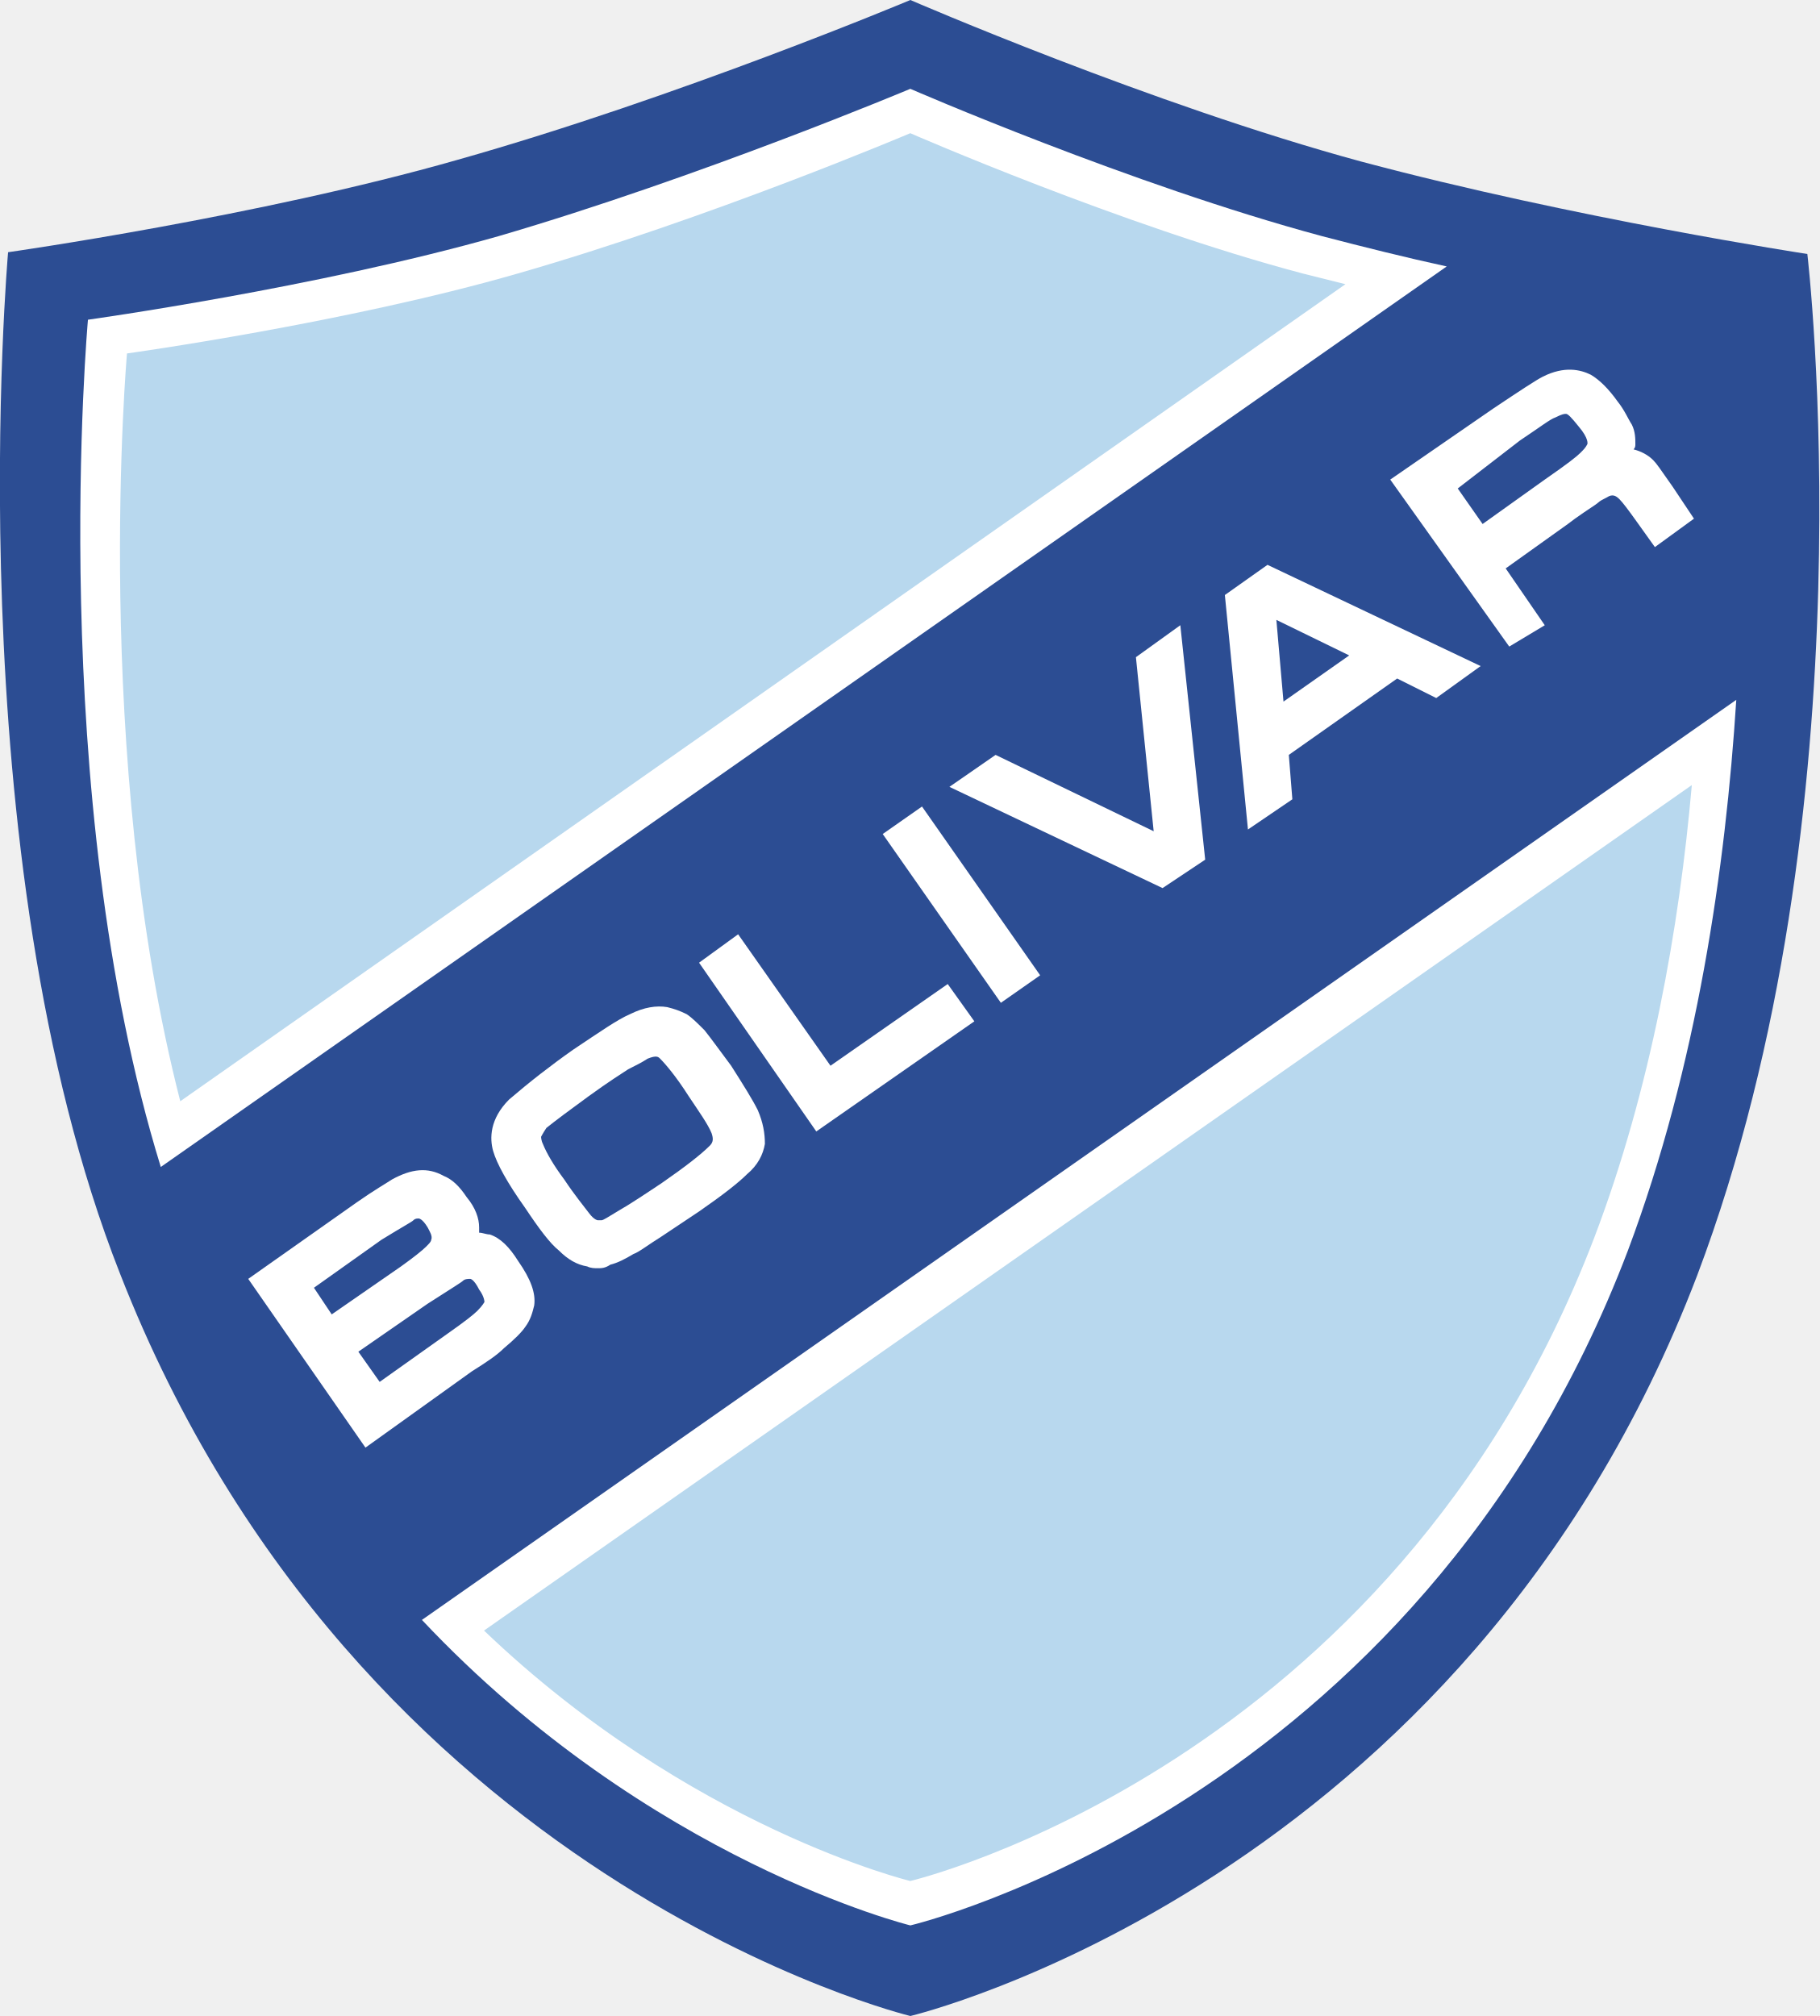
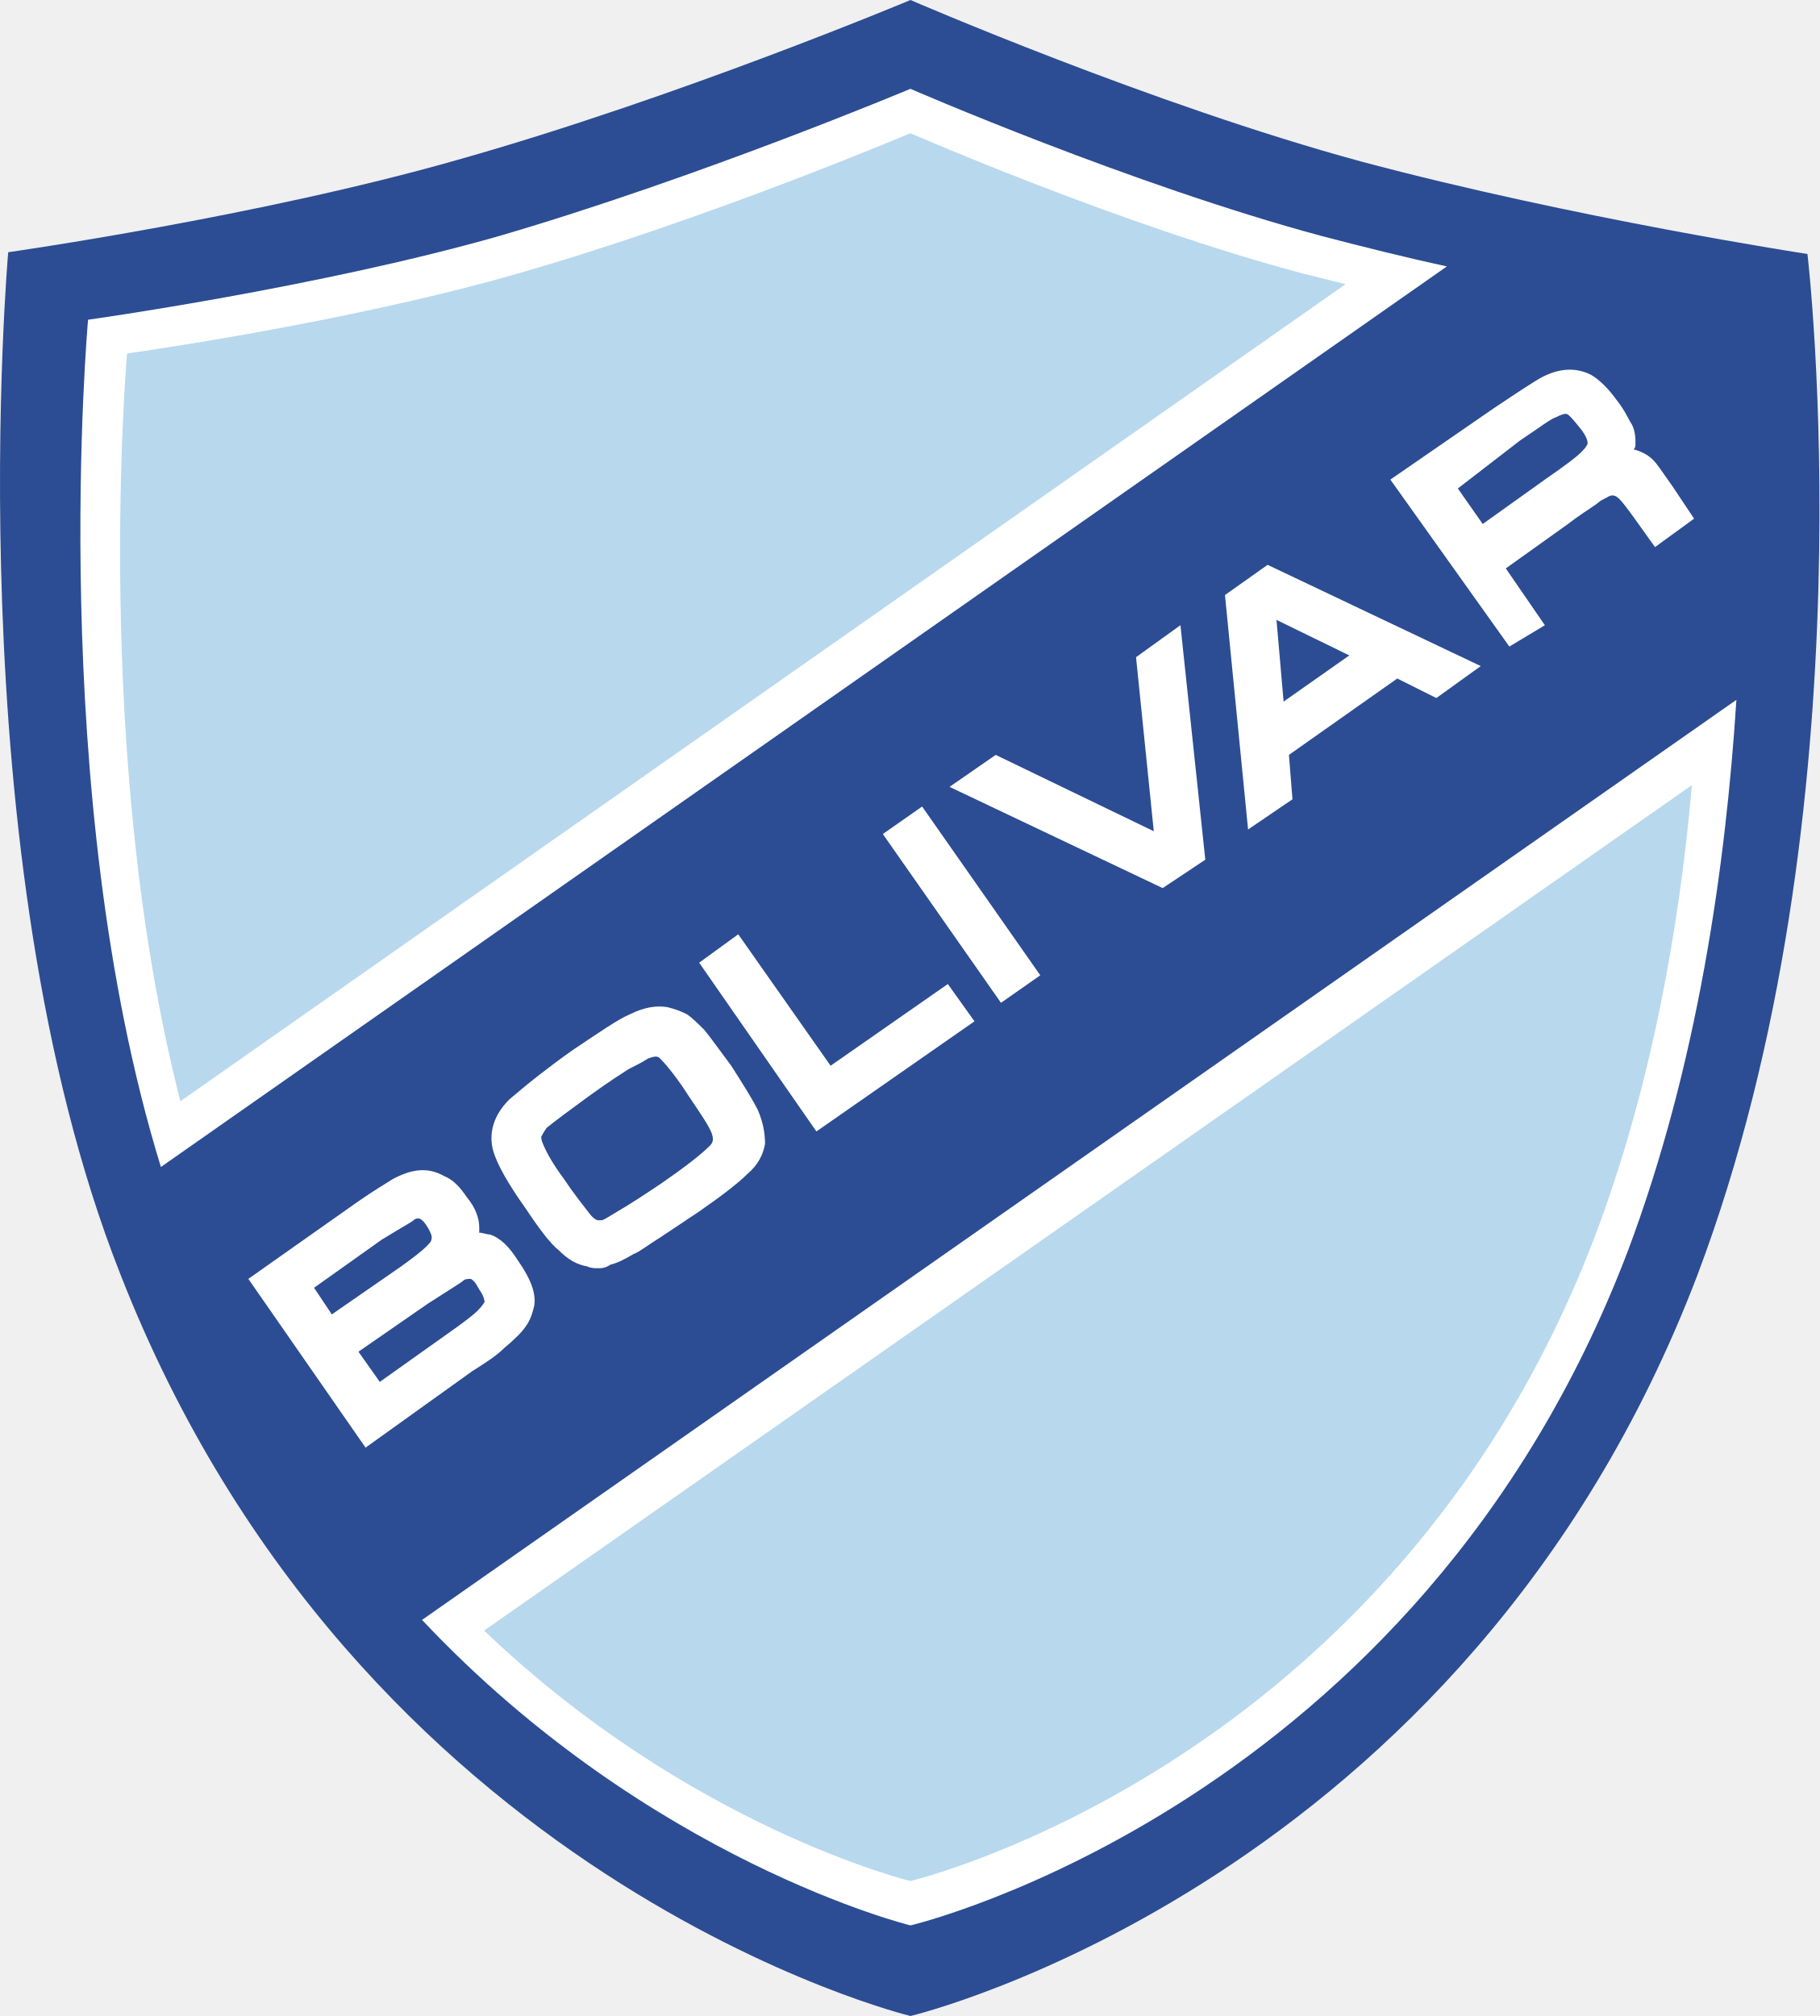
- <svg xmlns="http://www.w3.org/2000/svg" viewBox="6.751 0 113.904 140" height="332" width="299.643" version="1.1" id="svg19">
-   <defs id="defs19" />
-   <g id="g19" transform="translate(-6.23262)">
-     <path fill="#2c4d93" d="m 7.32,17.515 c 0,0 17.391,-2.467 31.206,-6.414 C 53.821,6.784 69.98,0 69.98,0 c 0,0 16.775,7.278 31.33,11.225 14.802,3.947 30.961,6.414 30.961,6.414 0,0 4.564,38.608 -7.648,70.925 C 108.464,130.872 69.98,140 69.98,140 69.98,140 31.619,130.749 15.09,88.44 3.619,59.33 7.32,17.515 7.32,17.515" clip-rule="evenodd" fill-rule="evenodd" id="path1" />
-     <path fill="#ffffff" d="M 107.227,18.503 C 104.39,17.886 101.43,17.146 98.593,16.406 85.272,12.829 69.976,6.168 69.976,6.168 c 0,0 -14.678,6.167 -28.616,10.238 -12.582,3.577 -28.494,5.797 -28.494,5.797 0,0 -2.96,32.81 5.058,58.837 z" clip-rule="evenodd" fill-rule="evenodd" id="path2" />
-     <path fill="#ffffff" d="m 36.059,112.494 c 15.788,16.775 33.92,21.215 33.92,21.215 0,0 35.154,-8.264 49.833,-46.872 4.81,-12.828 6.784,-26.643 7.524,-38.237 z" clip-rule="evenodd" fill-rule="evenodd" id="path3" />
-     <path fill="#b8d8ee" d="m 100.194,19.735 -2.96,-0.74 C 84.652,15.665 69.974,9.25 69.974,9.25 c 0,0 -13.939,5.92 -27.26,9.744 -11.965,3.454 -27.137,5.551 -27.137,5.551 0,0 -2.467,27.877 3.7,51.93 z" clip-rule="evenodd" fill-rule="evenodd" id="path4" />
-     <path fill="#b8d8ee" d="m 40.371,113.233 c 14.308,13.692 29.604,17.392 29.604,17.392 0,0 33.427,-7.894 47.489,-44.652 3.947,-10.361 5.92,-21.586 6.784,-31.453 z" clip-rule="evenodd" fill-rule="evenodd" id="path5" />
-     <path fill="#ffffff" d="m 32.385,99.297 -7.155,-10.238 6.784,-4.81 c 1.233,-0.864 2.096,-1.357 2.343,-1.604 0.987,-0.617 1.974,-0.74 2.837,-0.247 0.494,0.247 0.864,0.617 1.234,1.234 0.493,0.616 0.74,1.233 0.74,1.727 0,0.493 -0.124,0.986 -0.494,1.48 0.74,-0.37 1.234,-0.37 1.85,-0.247 0.494,0.247 1.11,0.74 1.604,1.48 0.74,0.987 0.987,1.85 0.864,2.467 -0.124,0.37 -0.247,0.74 -0.494,1.11 -0.247,0.37 -0.74,0.74 -1.357,1.234 -0.493,0.493 -1.233,0.987 -2.097,1.603 z m -2.714,-6.784 5.427,-3.824 c 0.864,-0.617 1.48,-1.11 1.85,-1.357 0.37,-0.247 0.494,-0.493 0.617,-0.74 0.247,-0.493 0.124,-1.11 -0.37,-1.727 -0.493,-0.617 -0.863,-0.987 -1.233,-0.987 -0.247,0 -0.494,0 -0.864,0.247 q -0.369,0.185 -2.22,1.48 l -5.427,3.824 z m 3.207,4.564 5.427,-3.824 c 1.11,-0.74 1.85,-1.357 2.22,-1.727 0.37,-0.37 0.617,-0.74 0.74,-0.987 0.124,-0.37 -0.123,-0.987 -0.493,-1.603 -0.493,-0.74 -0.986,-1.11 -1.356,-1.11 -0.37,0 -0.617,0.123 -0.864,0.246 -0.247,0.123 -1.11,0.74 -2.59,1.727 l -5.428,3.824 z" id="path6" />
-     <path fill="#ffffff" d="m 32.137,100.529 -8.14,-11.718 7.523,-5.304 c 1.234,-0.864 2.097,-1.357 2.467,-1.604 1.357,-0.74 2.467,-0.863 3.577,-0.246 0.617,0.246 1.11,0.74 1.604,1.48 0.617,0.74 0.863,1.48 0.863,2.097 v 0.37 c 0.247,0 0.494,0.123 0.74,0.123 0.74,0.247 1.357,0.864 1.974,1.85 0.863,1.234 1.233,2.22 1.11,3.084 -0.123,0.493 -0.247,0.987 -0.617,1.48 q -0.37,0.555 -1.48,1.48 c -0.493,0.494 -1.233,0.987 -2.22,1.604 z m -0.493,-6.661 1.48,2.097 4.687,-3.33 c 1.234,-0.864 1.85,-1.357 2.097,-1.604 0.37,-0.37 0.493,-0.617 0.493,-0.617 0,0 0,-0.37 -0.37,-0.863 -0.37,-0.74 -0.616,-0.74 -0.616,-0.74 -0.124,0 -0.37,0 -0.494,0.123 -0.123,0.124 -0.74,0.493 -2.467,1.604 z m -3.084,-4.44 1.234,1.85 4.81,-3.33 c 0.864,-0.617 1.48,-1.11 1.727,-1.357 0.247,-0.247 0.37,-0.37 0.37,-0.494 0.123,-0.247 -0.123,-0.617 -0.247,-0.863 -0.37,-0.617 -0.617,-0.617 -0.617,-0.617 -0.123,0 -0.246,0 -0.37,0.123 -0.123,0.124 -0.616,0.37 -2.22,1.357 z m 13.075,-0.617 c 0.493,0.74 0.617,1.48 0.493,2.097 0.124,-0.124 0.124,-0.247 0.124,-0.494 0.123,-0.246 0,-0.74 -0.617,-1.603 M 40.4,87.454 c 0.247,0.123 0.494,0.37 0.74,0.617 -0.37,-0.37 -0.616,-0.617 -0.74,-0.617 m -3.823,-4.44 c 0.493,0.123 0.863,0.493 1.233,1.11 -0.37,-0.494 -0.617,-0.864 -0.987,-0.987 -0.123,0 -0.123,0 -0.246,-0.124" id="path7" />
-     <path fill="#ffffff" d="m 47.05,73.64 c 1.727,-1.234 3.084,-1.974 3.824,-2.344 0.74,-0.37 1.48,-0.493 1.974,-0.493 0.37,0 0.74,0.246 0.986,0.37 0.247,0.246 0.617,0.493 1.11,0.987 0.494,0.616 1.11,1.356 1.85,2.343 q 1.296,1.85 1.851,2.96 0.555,1.11 0.37,1.85 a 3.6,3.6 0 0 1 -0.987,1.728 c -0.617,0.616 -1.727,1.48 -3.207,2.466 -0.74,0.494 -1.603,1.11 -2.59,1.727 -0.987,0.617 -1.604,0.987 -1.85,1.234 -0.494,0.247 -0.987,0.493 -1.357,0.617 q -0.555,0.184 -1.11,0 c -0.494,-0.124 -0.987,-0.37 -1.604,-0.864 -0.493,-0.493 -1.233,-1.48 -2.22,-2.837 -1.11,-1.603 -1.85,-2.837 -2.097,-3.7 -0.247,-0.987 0,-1.85 0.863,-2.714 0.617,-0.74 2.097,-1.85 4.194,-3.33 m 0.124,1.85 c -1.48,0.987 -2.467,1.727 -3.084,2.344 -0.37,0.37 -0.494,0.616 -0.617,0.863 -0.123,0.247 0,0.617 0.123,0.987 0.247,0.617 0.864,1.48 1.604,2.59 0.74,1.11 1.357,1.974 1.85,2.467 q 0.555,0.74 1.11,0.74 c 0.247,0 0.494,0 0.74,-0.123 l 1.234,-0.617 c 0.863,-0.493 1.974,-1.234 3.084,-1.974 1.603,-1.11 2.837,-2.096 3.453,-2.713 0.494,-0.494 0.617,-1.11 0.37,-1.727 -0.37,-0.74 -0.863,-1.604 -1.603,-2.714 -0.987,-1.356 -1.604,-2.22 -2.097,-2.713 -0.493,-0.494 -1.11,-0.494 -1.85,-0.247 -0.494,0.247 -0.864,0.493 -1.357,0.863 -0.617,0.247 -1.603,0.987 -2.96,1.974" id="path8" />
-     <path fill="#ffffff" d="m 48.282,88.071 c -0.247,0 -0.493,0 -0.74,-0.123 -0.74,-0.124 -1.357,-0.494 -1.974,-1.11 -0.616,-0.494 -1.357,-1.48 -2.343,-2.96 -1.234,-1.728 -1.974,-3.084 -2.22,-3.948 -0.246,-0.864 -0.247,-2.22 1.11,-3.577 a 59,59 0 0 1 4.44,-3.454 c 1.85,-1.233 3.084,-2.097 3.947,-2.467 0.987,-0.493 1.85,-0.616 2.59,-0.493 0.494,0.123 0.864,0.247 1.357,0.493 0.37,0.247 0.74,0.617 1.234,1.11 0.493,0.617 1.11,1.48 1.85,2.468 0.863,1.356 1.48,2.343 1.85,3.083 0.37,0.864 0.494,1.604 0.494,2.344 -0.124,0.74 -0.494,1.48 -1.234,2.097 q -0.925,0.924 -3.33,2.59 l -2.59,1.727 c -0.987,0.617 -1.604,1.11 -1.974,1.233 -0.617,0.37 -1.11,0.617 -1.604,0.74 -0.37,0.247 -0.616,0.247 -0.863,0.247 m -1.604,-2.467 0.494,0.494 z m 0.987,-9.498 q -2.035,1.48 -2.96,2.22 c -0.247,0.37 -0.37,0.617 -0.37,0.617 0,0 0,0.247 0.123,0.494 0.247,0.617 0.74,1.48 1.48,2.467 0.74,1.11 1.357,1.85 1.727,2.343 0.37,0.494 0.617,0.494 0.617,0.494 h 0.247 c 0.123,0 0.493,-0.247 1.11,-0.617 0.863,-0.493 1.973,-1.233 3.083,-1.974 q 2.406,-1.665 3.33,-2.59 c 0.248,-0.247 0.248,-0.493 0.124,-0.863 -0.247,-0.617 -0.863,-1.48 -1.603,-2.59 -0.864,-1.357 -1.604,-2.22 -1.974,-2.59 -0.123,-0.124 -0.247,-0.248 -0.863,0 -0.37,0.246 -0.864,0.493 -1.357,0.74 -0.37,0.246 -1.357,0.863 -2.714,1.85 m -4.934,2.344 c -0.123,0.37 -0.123,0.74 0,0.987 0,0.123 0.124,0.246 0.124,0.493 -0.247,-0.493 -0.247,-0.987 -0.124,-1.48 q 0,0.184 0,0 m 15.295,-0.123 q 0.186,0.74 0,1.48 c 0.124,-0.124 0.124,-0.37 0.124,-0.37 0,-0.37 0,-0.74 -0.124,-1.11" id="path9" />
-     <path fill="#ffffff" d="m 69.254,58.096 1.357,-0.987 7.154,10.238 -1.234,0.987 z" id="path10" />
-     <path fill="#ffffff" d="m 70.787,56.008 -2.728,1.91 8.205,11.721 2.729,-1.91 z" id="path11" />
-     <path fill="#ffffff" d="m 56.54,67.102 1.356,-0.987 6.29,9.128 8.142,-5.674 0.863,1.233 -9.498,6.661 z" id="path12" />
-     <path fill="#ffffff" d="m 63.446,78.573 -8.141,-11.719 2.713,-1.973 6.414,9.128 8.141,-5.674 1.85,2.59 z" id="path13" />
-     <path fill="#ffffff" d="m 74.422,54.52 1.48,-1.11 11.471,5.427 0.494,-0.37 -1.357,-12.458 1.48,-1.11 1.604,14.308 -2.097,1.48 z" id="path14" />
-     <path fill="#ffffff" d="m 87.493,61.673 -14.802,-7.03 3.207,-2.22 10.978,5.303 -1.233,-12.088 3.084,-2.22 1.727,16.282 z" id="path15" />
-     <path fill="#ffffff" d="m 106.379,47.489 -2.714,-1.357 -8.264,5.797 0.247,3.084 -1.604,1.11 -1.356,-14.432 2.22,-1.48 13.075,6.167 z m -4.194,-2.097 -7.154,-3.454 -0.493,0.37 0.74,8.017 z" id="path16" />
-     <path fill="#ffffff" d="m 93.424,57.603 -1.604,-16.282 2.96,-2.096 14.802,7.03 -3.083,2.22 -2.714,-1.356 -7.524,5.304 0.246,3.084 z m 1.973,-14.555 0.494,5.674 4.564,-3.207 z" id="path17" />
-     <path fill="#ffffff" d="m 111.689,43.79 -7.154,-10.238 6.414,-4.44 c 1.727,-1.234 2.837,-1.974 3.454,-2.221 0.987,-0.493 1.727,-0.493 2.59,-0.123 0.494,0.246 1.11,0.863 1.604,1.603 0.37,0.617 0.74,1.11 0.863,1.48 0.124,0.37 0.247,0.74 0.124,0.987 0,0.493 -0.37,0.987 -0.864,1.48 0.494,-0.246 0.987,-0.37 1.357,-0.246 0.37,0.123 0.617,0.246 0.863,0.493 0.247,0.247 0.741,0.864 1.234,1.727 l 0.987,1.48 -1.357,0.987 -0.74,-0.987 c -0.617,-0.863 -0.987,-1.357 -1.234,-1.727 q -0.924,-0.925 -1.85,-0.37 l -0.74,0.37 c -0.247,0.123 -0.863,0.617 -2.097,1.357 l -5.057,3.577 2.713,3.947 z m -2.22,-6.168 5.057,-3.577 c 1.357,-0.987 2.221,-1.603 2.467,-1.85 a 2.3,2.3 0 0 0 0.74,-0.864 c 0.247,-0.493 0,-1.11 -0.616,-2.096 -0.494,-0.74 -1.11,-1.11 -1.604,-1.11 -0.37,0 -0.74,0.123 -1.233,0.37 -0.494,0.246 -1.357,0.863 -2.591,1.726 l -5.057,3.577 z" id="path18" />
-     <path fill="#ffffff" d="m 111.569,44.9 -8.264,-11.595 7.154,-4.934 c 1.85,-1.233 2.96,-1.973 3.454,-2.22 1.48,-0.74 2.59,-0.493 3.33,-0.123 q 0.926,0.555 1.85,1.85 c 0.494,0.617 0.74,1.233 0.987,1.604 0.247,0.493 0.247,0.986 0.247,1.356 0,0.124 0,0.247 -0.124,0.37 0.494,0.124 0.987,0.37 1.357,0.74 0.247,0.247 0.494,0.617 1.357,1.85 l 1.48,2.22 -2.713,1.974 -1.234,-1.726 c -0.617,-0.864 -0.987,-1.357 -1.233,-1.604 -0.246,-0.247 -0.494,-0.37 -0.864,-0.123 -0.247,0.123 -0.493,0.246 -0.617,0.37 -0.123,0.123 -0.74,0.493 -1.603,1.11 l -0.494,0.37 -4.317,3.084 2.714,3.947 z m -3.577,-10.978 1.727,2.467 4.317,-3.084 c 1.603,-1.11 2.22,-1.603 2.467,-1.85 0.247,-0.247 0.37,-0.37 0.493,-0.617 0,0 0.124,-0.37 -0.616,-1.233 -0.494,-0.617 -0.741,-0.864 -0.864,-0.864 -0.123,0 -0.247,0 -0.74,0.247 -0.37,0.123 -0.987,0.617 -2.467,1.604 z m 9.991,-4.81 c 0.37,0.616 0.617,1.11 0.617,1.603 v -0.123 c 0,-0.124 0,-0.37 -0.123,-0.494 0,-0.246 -0.124,-0.616 -0.494,-0.986 m -2.097,-1.85 c 0.494,0.123 0.987,0.37 1.48,0.863 -0.37,-0.37 -0.616,-0.617 -0.863,-0.74 -0.123,0 -0.37,-0.124 -0.617,-0.124" id="path19" />
-   </g>
+ <svg xmlns="http://www.w3.org/2000/svg" aria-hidden="true" data-bbox="6.751 0 126.355 140" data-type="color" viewBox="6.75 0 126.36 140">
+   <path fill="#2C4D93" fill-rule="evenodd" d="M7.32 17.515s17.391-2.467 31.206-6.414C53.821 6.784 69.98 0 69.98 0s16.775 7.278 31.33 11.225c14.802 3.947 30.961 6.414 30.961 6.414s4.564 38.608-7.648 70.925C108.464 130.872 69.98 140 69.98 140s-38.361-9.251-54.89-51.56C3.619 59.33 7.32 17.515 7.32 17.515" clip-rule="evenodd" data-color="1" data-source="https://football-logos.cc" />
+   <path fill="#fff" fill-rule="evenodd" d="M107.227 18.503c-2.837-.617-5.797-1.357-8.634-2.097C85.272 12.829 69.976 6.168 69.976 6.168S55.298 12.335 41.36 16.406c-12.582 3.577-28.494 5.797-28.494 5.797s-2.96 32.81 5.058 58.837zM36.059 112.494c15.788 16.775 33.92 21.215 33.92 21.215s35.154-8.264 49.833-46.872c4.81-12.828 6.784-26.643 7.524-38.237z" clip-rule="evenodd" data-color="2" />
+   <path fill="#B8D8EE" fill-rule="evenodd" d="m100.194 19.735-2.96-.74c-12.582-3.33-27.26-9.745-27.26-9.745s-13.939 5.92-27.26 9.744c-11.965 3.454-27.137 5.551-27.137 5.551s-2.467 27.877 3.7 51.93zM40.371 113.233c14.308 13.692 29.604 17.392 29.604 17.392s33.427-7.894 47.489-44.652c3.947-10.361 5.92-21.586 6.784-31.453z" clip-rule="evenodd" data-color="3" />
+   <path fill="#fff" d="M32.385 99.297 25.23 89.059l6.784-4.81c1.233-.864 2.096-1.357 2.343-1.604.987-.617 1.974-.74 2.837-.247.494.247.864.617 1.234 1.234.493.616.74 1.233.74 1.727 0 .493-.124.986-.494 1.48.74-.37 1.234-.37 1.85-.247.494.247 1.11.74 1.604 1.48.74.987.987 1.85.864 2.467-.124.37-.247.74-.494 1.11s-.74.74-1.357 1.234c-.493.493-1.233.987-2.097 1.603zm-2.714-6.784 5.427-3.824c.864-.617 1.48-1.11 1.85-1.357s.494-.493.617-.74c.247-.493.124-1.11-.37-1.727-.493-.617-.863-.987-1.233-.987-.247 0-.494 0-.864.247q-.369.185-2.22 1.48l-5.427 3.824zm3.207 4.564 5.427-3.824c1.11-.74 1.85-1.357 2.22-1.727s.617-.74.74-.987c.124-.37-.123-.987-.493-1.603-.493-.74-.986-1.11-1.356-1.11s-.617.123-.864.246-1.11.74-2.59 1.727l-5.428 3.824z" data-color="2" />
+   <path fill="#fff" d="m32.137 100.529-8.14-11.718 7.523-5.304c1.234-.864 2.097-1.357 2.467-1.604 1.357-.74 2.467-.863 3.577-.246.617.246 1.11.74 1.604 1.48.617.74.863 1.48.863 2.097v.37c.247 0 .494.123.74.123.74.247 1.357.864 1.974 1.85.863 1.234 1.233 2.22 1.11 3.084-.123.493-.247.987-.617 1.48q-.37.555-1.48 1.48c-.493.494-1.233.987-2.22 1.604zm-.493-6.661 1.48 2.097 4.687-3.33c1.234-.864 1.85-1.357 2.097-1.604.37-.37.493-.617.493-.617s0-.37-.37-.863c-.37-.74-.616-.74-.616-.74-.124 0-.37 0-.494.123-.123.124-.74.493-2.467 1.604zm-3.084-4.44 1.234 1.85 4.81-3.33c.864-.617 1.48-1.11 1.727-1.357s.37-.37.37-.494c.123-.247-.123-.617-.247-.863-.37-.617-.617-.617-.617-.617-.123 0-.246 0-.37.123-.123.124-.616.37-2.22 1.357zm13.075-.617c.493.74.617 1.48.493 2.097.124-.124.124-.247.124-.494.123-.246 0-.74-.617-1.603M40.4 87.454c.247.123.494.37.74.617-.37-.37-.616-.617-.74-.617m-3.823-4.44c.493.123.863.493 1.233 1.11-.37-.494-.617-.864-.987-.987-.123 0-.123 0-.246-.124M47.05 73.64c1.727-1.234 3.084-1.974 3.824-2.344s1.48-.493 1.974-.493c.37 0 .74.246.986.37.247.246.617.493 1.11.987.494.616 1.11 1.356 1.85 2.343q1.296 1.85 1.851 2.96t.37 1.85a3.6 3.6 0 0 1-.987 1.728c-.617.616-1.727 1.48-3.207 2.466-.74.494-1.603 1.11-2.59 1.727s-1.604.987-1.85 1.234c-.494.247-.987.493-1.357.617q-.555.184-1.11 0c-.494-.124-.987-.37-1.604-.864-.493-.493-1.233-1.48-2.22-2.837-1.11-1.603-1.85-2.837-2.097-3.7-.247-.987 0-1.85.863-2.714.617-.74 2.097-1.85 4.194-3.33m.124 1.85c-1.48.987-2.467 1.727-3.084 2.344-.37.37-.494.616-.617.863s0 .617.123.987c.247.617.864 1.48 1.604 2.59s1.357 1.974 1.85 2.467q.555.74 1.11.74c.247 0 .494 0 .74-.123l1.234-.617c.863-.493 1.974-1.234 3.084-1.974 1.603-1.11 2.837-2.096 3.453-2.713.494-.494.617-1.11.37-1.727-.37-.74-.863-1.604-1.603-2.714-.987-1.356-1.604-2.22-2.097-2.713-.493-.494-1.11-.494-1.85-.247-.494.247-.864.493-1.357.863-.617.247-1.603.987-2.96 1.974" data-color="2" />
+   <path fill="#fff" d="M48.282 88.071c-.247 0-.493 0-.74-.123-.74-.124-1.357-.494-1.974-1.11-.616-.494-1.357-1.48-2.343-2.96-1.234-1.728-1.974-3.084-2.22-3.948s-.247-2.22 1.11-3.577a59 59 0 0 1 4.44-3.454c1.85-1.233 3.084-2.097 3.947-2.467.987-.493 1.85-.616 2.59-.493.494.123.864.247 1.357.493.37.247.74.617 1.234 1.11.493.617 1.11 1.48 1.85 2.468.863 1.356 1.48 2.343 1.85 3.083.37.864.494 1.604.494 2.344-.124.74-.494 1.48-1.234 2.097q-.925.924-3.33 2.59l-2.59 1.727c-.987.617-1.604 1.11-1.974 1.233-.617.37-1.11.617-1.604.74-.37.247-.616.247-.863.247m-1.604-2.467.494.494zm.987-9.498q-2.035 1.48-2.96 2.22c-.247.37-.37.617-.37.617s0 .247.123.494c.247.617.74 1.48 1.48 2.467.74 1.11 1.357 1.85 1.727 2.343.37.494.617.494.617.494h.247c.123 0 .493-.247 1.11-.617.863-.493 1.973-1.233 3.083-1.974q2.406-1.665 3.33-2.59c.248-.247.248-.493.124-.863-.247-.617-.863-1.48-1.603-2.59-.864-1.357-1.604-2.22-1.974-2.59-.123-.124-.247-.248-.863 0-.37.246-.864.493-1.357.74-.37.246-1.357.863-2.714 1.85m-4.934 2.344c-.123.37-.123.74 0 .987 0 .123.124.246.124.493-.247-.493-.247-.987-.124-1.48q0 .184 0 0m15.295-.123q.186.74 0 1.48c.124-.124.124-.37.124-.37 0-.37 0-.74-.124-1.11M69.254 58.096l1.357-.987 7.154 10.238-1.234.987z" data-color="2" data-source="https://football-logos.cc" />
+   <path fill="#fff" d="m70.787 56.008-2.728 1.91 8.205 11.721 2.729-1.91zM56.54 67.102l1.356-.987 6.29 9.128 8.142-5.674.863 1.233-9.498 6.661z" data-color="2" />
+   <path fill="#fff" d="m63.446 78.573-8.141-11.719 2.713-1.973 6.414 9.128 8.141-5.674 1.85 2.59zM74.422 54.52l1.48-1.11 11.471 5.427.494-.37-1.357-12.458 1.48-1.11 1.604 14.308-2.097 1.48z" data-color="2" />
+   <path fill="#fff" d="m87.493 61.673-14.802-7.03 3.207-2.22 10.978 5.303-1.233-12.088 3.084-2.22L90.454 59.7zM106.379 47.489l-2.714-1.357-8.264 5.797.247 3.084-1.604 1.11-1.356-14.432 2.22-1.48 13.075 6.167zm-4.194-2.097-7.154-3.454-.493.37.74 8.017z" data-color="2" />
+   <path fill="#fff" d="M93.424 57.603 91.82 41.321l2.96-2.096 14.802 7.03-3.083 2.22-2.714-1.356-7.524 5.304.246 3.084zm1.973-14.555.494 5.674 4.564-3.207zM111.689 43.79l-7.154-10.238 6.414-4.44c1.727-1.234 2.837-1.974 3.454-2.221.987-.493 1.727-.493 2.59-.123.494.246 1.11.863 1.604 1.603.37.617.74 1.11.863 1.48.124.37.247.74.124.987 0 .493-.37.987-.864 1.48.494-.246.987-.37 1.357-.246.37.123.617.246.863.493.247.247.741.864 1.234 1.727l.987 1.48-1.357.987-.74-.987c-.617-.863-.987-1.357-1.234-1.727q-.924-.925-1.85-.37l-.74.37c-.247.123-.863.617-2.097 1.357l-5.057 3.577 2.713 3.947zm-2.22-6.168 5.057-3.577c1.357-.987 2.221-1.603 2.467-1.85a2.3 2.3 0 0 0 .74-.864c.247-.493 0-1.11-.616-2.096-.494-.74-1.11-1.11-1.604-1.11-.37 0-.74.123-1.233.37-.494.246-1.357.863-2.591 1.726l-5.057 3.577z" data-color="2" />
+   <path fill="#fff" d="m111.569 44.9-8.264-11.595 7.154-4.934c1.85-1.233 2.96-1.973 3.454-2.22 1.48-.74 2.59-.493 3.33-.123q.926.555 1.85 1.85c.494.617.74 1.233.987 1.604.247.493.247.986.247 1.356 0 .124 0 .247-.124.37.494.124.987.37 1.357.74.247.247.494.617 1.357 1.85l1.48 2.22-2.713 1.974-1.234-1.726c-.617-.864-.987-1.357-1.233-1.604s-.494-.37-.864-.123c-.247.123-.493.246-.617.37-.123.123-.74.493-1.603 1.11l-.494.37-4.317 3.084 2.714 3.947zm-3.577-10.978 1.727 2.467 4.317-3.084c1.603-1.11 2.22-1.603 2.467-1.85s.37-.37.493-.617c0 0 .124-.37-.616-1.233-.494-.617-.741-.864-.864-.864s-.247 0-.74.247c-.37.123-.987.617-2.467 1.604zm9.991-4.81c.37.616.617 1.11.617 1.603v-.123c0-.124 0-.37-.123-.494 0-.246-.124-.616-.494-.986m-2.097-1.85c.494.123.987.37 1.48.863-.37-.37-.616-.617-.863-.74-.123 0-.37-.124-.617-.124" data-color="2" data-source="https://football-logos.cc" />
</svg>
